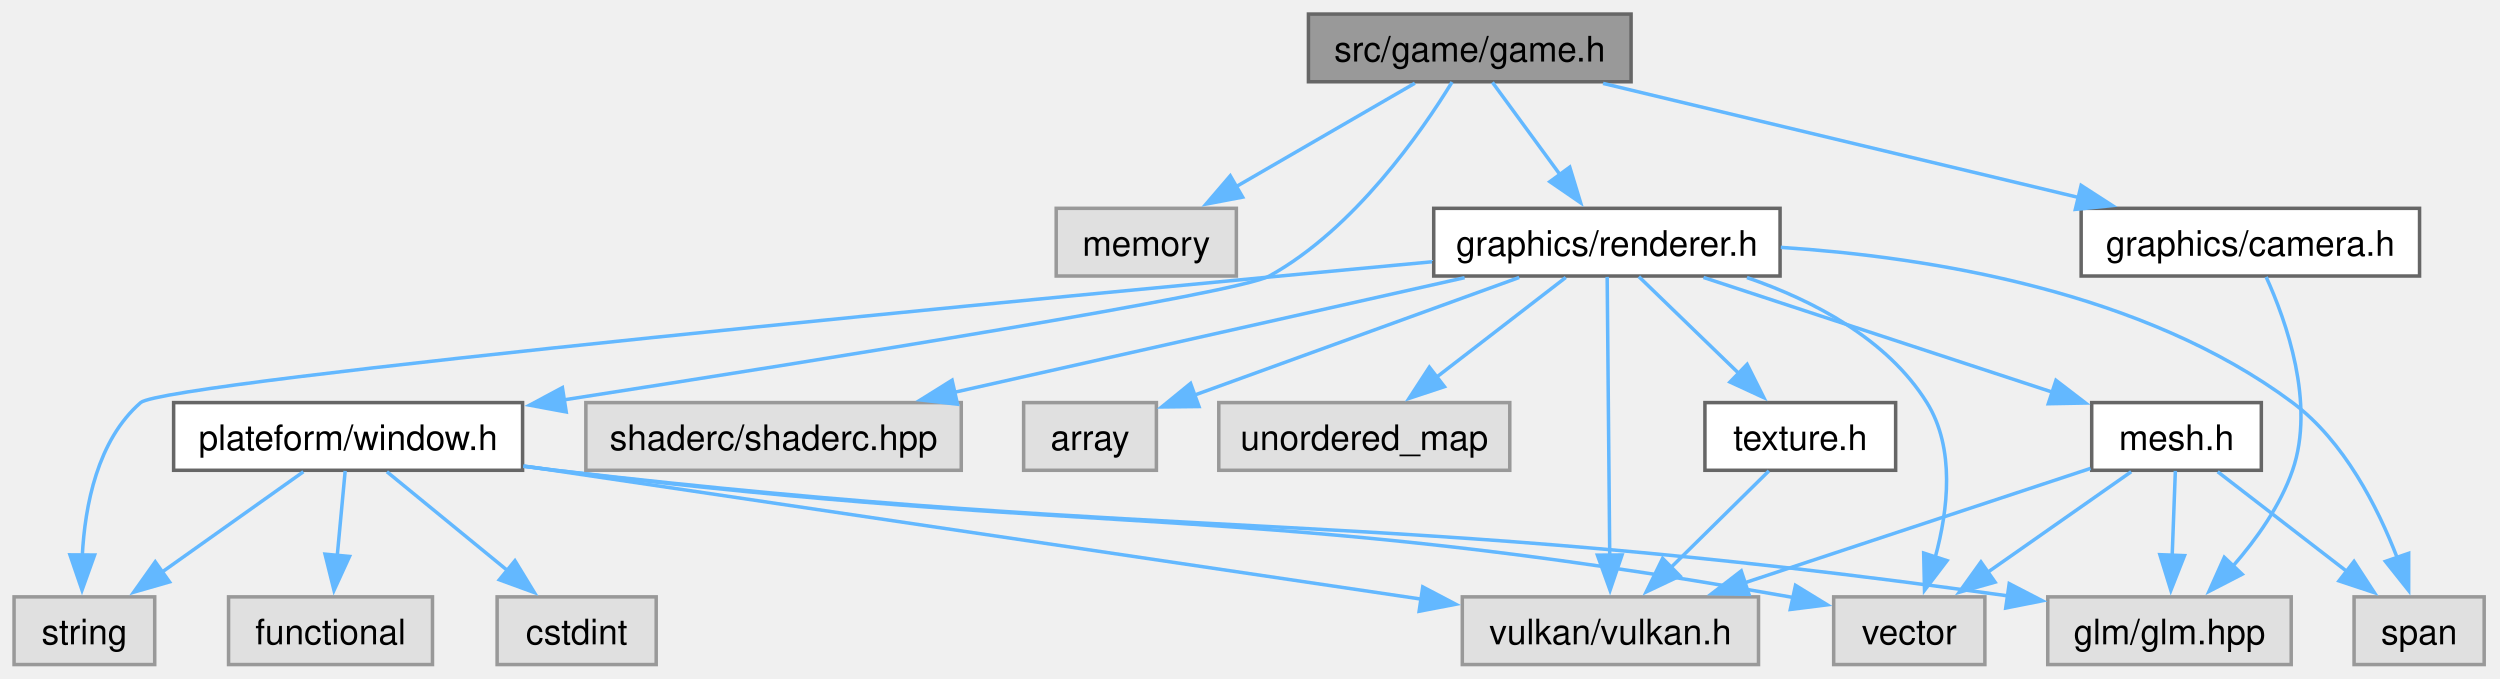
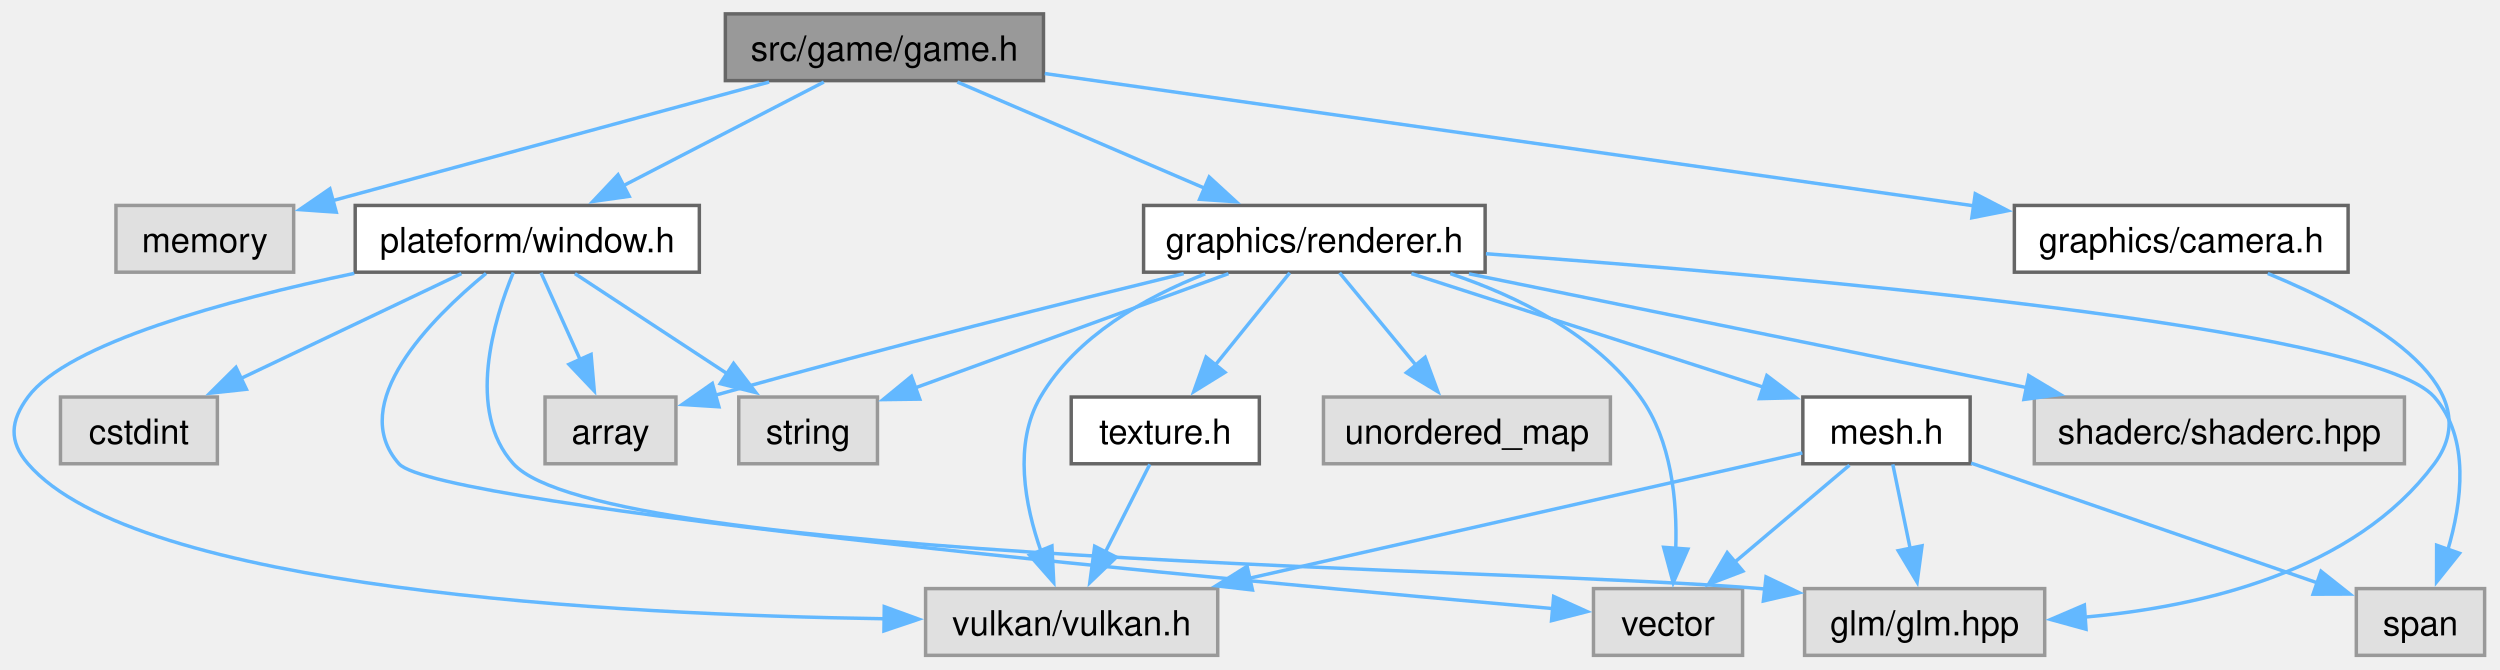
- <svg xmlns="http://www.w3.org/2000/svg" xmlns:xlink="http://www.w3.org/1999/xlink" width="711pt" height="193pt" viewBox="0.00 0.00 711.00 193.00">
+ <svg xmlns="http://www.w3.org/2000/svg" xmlns:xlink="http://www.w3.org/1999/xlink" width="721pt" height="193pt" viewBox="0.00 0.00 721.00 193.00">
  <g id="graph0" class="graph" transform="scale(1 1) rotate(0) translate(4 189)">
    <g id="Node000001" class="node">
      <g id="a_Node000001">
        <a xlink:title=" ">
-           <polygon fill="#999999" stroke="#666666" points="459.88,-185 368.12,-185 368.12,-165.75 459.88,-165.75 459.88,-185" />
-           <text xml:space="preserve" text-anchor="middle" x="414" y="-171.5" font-family="Helvetica,sans-Serif" font-size="10.00">src/game/game.h</text>
+           <polygon fill="#999999" stroke="#666666" points="296.94,-185 205.19,-185 205.19,-165.75 296.94,-165.75 296.94,-185" />
+           <text xml:space="preserve" text-anchor="middle" x="251.06" y="-171.5" font-family="Helvetica,sans-Serif" font-size="10.00">src/game/game.h</text>
        </a>
      </g>
    </g>
    <g id="Node000002" class="node">
      <g id="a_Node000002">
        <a xlink:title=" ">
-           <polygon fill="#e0e0e0" stroke="#999999" points="347.62,-129.75 296.38,-129.75 296.38,-110.5 347.62,-110.5 347.62,-129.75" />
-           <text xml:space="preserve" text-anchor="middle" x="322" y="-116.25" font-family="Helvetica,sans-Serif" font-size="10.00">memory</text>
+           <polygon fill="#e0e0e0" stroke="#999999" points="80.69,-129.75 29.44,-129.75 29.44,-110.5 80.69,-110.5 80.69,-129.75" />
+           <text xml:space="preserve" text-anchor="middle" x="55.06" y="-116.25" font-family="Helvetica,sans-Serif" font-size="10.00">memory</text>
        </a>
      </g>
    </g>
    <g id="edge1_Node000001_Node000002" class="edge">
      <g id="a_edge1_Node000001_Node000002">
        <a xlink:title=" ">
-           <path fill="none" stroke="#63b8ff" d="M398.39,-165.34C384.38,-157.23 363.57,-145.18 347.2,-135.71" />
-           <polygon fill="#63b8ff" stroke="#63b8ff" points="349.4,-132.94 338.99,-130.96 345.89,-139 349.4,-132.94" />
+           <path fill="none" stroke="#63b8ff" d="M217.81,-165.34C182.93,-155.86 128.22,-141 92.01,-131.16" />
+           <polygon fill="#63b8ff" stroke="#63b8ff" points="92.98,-127.8 82.41,-128.55 91.14,-134.55 92.98,-127.8" />
        </a>
      </g>
    </g>
    <g id="Node000003" class="node">
      <g id="a_Node000003">
        <a xlink:href="window_8h.html" target="_top" xlink:title=" ">
-           <polygon fill="white" stroke="#666666" points="144.62,-74.5 45.38,-74.5 45.38,-55.25 144.62,-55.25 144.62,-74.5" />
-           <text xml:space="preserve" text-anchor="middle" x="95" y="-61" font-family="Helvetica,sans-Serif" font-size="10.00">plateform/window.h</text>
+           <polygon fill="white" stroke="#666666" points="197.69,-129.75 98.44,-129.75 98.44,-110.5 197.69,-110.5 197.69,-129.75" />
+           <text xml:space="preserve" text-anchor="middle" x="148.06" y="-116.25" font-family="Helvetica,sans-Serif" font-size="10.00">plateform/window.h</text>
        </a>
      </g>
    </g>
    <g id="edge2_Node000001_Node000003" class="edge">
      <g id="a_edge2_Node000001_Node000003">
        <a xlink:title=" ">
-           <path fill="none" stroke="#63b8ff" d="M408.97,-165.66C400.32,-151.54 381.19,-123.89 357,-110.5 348.24,-105.65 230.89,-86.86 156.25,-75.26" />
-           <polygon fill="#63b8ff" stroke="#63b8ff" points="157.03,-71.84 146.61,-73.77 155.95,-78.76 157.03,-71.84" />
+           <path fill="none" stroke="#63b8ff" d="M233.59,-165.34C217.76,-157.16 194.16,-144.96 175.76,-135.44" />
+           <polygon fill="#63b8ff" stroke="#63b8ff" points="177.46,-132.38 166.97,-130.9 174.24,-138.6 177.46,-132.38" />
        </a>
      </g>
    </g>
    <g id="Node000010" class="node">
      <g id="a_Node000010">
        <a xlink:href="renderer_8h.html" target="_top" xlink:title=" ">
-           <polygon fill="white" stroke="#666666" points="502.25,-129.75 403.75,-129.75 403.75,-110.5 502.25,-110.5 502.25,-129.75" />
-           <text xml:space="preserve" text-anchor="middle" x="453" y="-116.25" font-family="Helvetica,sans-Serif" font-size="10.00">graphics/renderer.h</text>
+           <polygon fill="white" stroke="#666666" points="424.31,-129.75 325.81,-129.75 325.81,-110.5 424.31,-110.5 424.31,-129.75" />
+           <text xml:space="preserve" text-anchor="middle" x="375.06" y="-116.25" font-family="Helvetica,sans-Serif" font-size="10.00">graphics/renderer.h</text>
        </a>
      </g>
    </g>
    <g id="edge9_Node000001_Node000010" class="edge">
      <g id="a_edge9_Node000001_Node000010">
        <a xlink:title=" ">
-           <path fill="none" stroke="#63b8ff" d="M420.44,-165.58C425.66,-158.46 433.19,-148.18 439.69,-139.3" />
-           <polygon fill="#63b8ff" stroke="#63b8ff" points="442.44,-141.47 445.53,-131.33 436.79,-137.33 442.44,-141.47" />
-         </a>
-       </g>
-     </g>
-     <g id="Node000017" class="node">
-       <g id="a_Node000017">
+           <path fill="none" stroke="#63b8ff" d="M272.1,-165.34C291.69,-156.93 321.17,-144.27 343.57,-134.65" />
+           <polygon fill="#63b8ff" stroke="#63b8ff" points="344.73,-137.96 352.53,-130.8 341.96,-131.53 344.73,-137.96" />
+         </a>
+       </g>
+     </g>
+     <g id="Node000016" class="node">
+       <g id="a_Node000016">
        <a xlink:href="camera_8h.html" target="_top" xlink:title=" ">
-           <polygon fill="white" stroke="#666666" points="684.12,-129.75 587.88,-129.75 587.88,-110.5 684.12,-110.5 684.12,-129.75" />
-           <text xml:space="preserve" text-anchor="middle" x="636" y="-116.25" font-family="Helvetica,sans-Serif" font-size="10.00">graphics/camera.h</text>
-         </a>
-       </g>
-     </g>
-     <g id="edge24_Node000001_Node000017" class="edge">
-       <g id="a_edge24_Node000001_Node000017">
-         <a xlink:title=" ">
-           <path fill="none" stroke="#63b8ff" d="M451.91,-165.28C489.27,-156.32 546.5,-142.59 587.23,-132.82" />
-           <polygon fill="#63b8ff" stroke="#63b8ff" points="587.87,-136.27 596.77,-130.53 586.23,-129.46 587.87,-136.27" />
+           <polygon fill="white" stroke="#666666" points="673.19,-129.75 576.94,-129.75 576.94,-110.5 673.19,-110.5 673.19,-129.75" />
+           <text xml:space="preserve" text-anchor="middle" x="625.06" y="-116.25" font-family="Helvetica,sans-Serif" font-size="10.00">graphics/camera.h</text>
+         </a>
+       </g>
+     </g>
+     <g id="edge24_Node000001_Node000016" class="edge">
+       <g id="a_edge24_Node000001_Node000016">
+         <a xlink:title=" ">
+           <path fill="none" stroke="#63b8ff" d="M297.3,-167.79C364.96,-158.16 491,-140.21 565.51,-129.6" />
+           <polygon fill="#63b8ff" stroke="#63b8ff" points="565.66,-133.12 575.07,-128.24 564.68,-126.19 565.66,-133.12" />
        </a>
      </g>
    </g>
    <g id="Node000004" class="node">
      <g id="a_Node000004">
        <a xlink:title=" ">
-           <polygon fill="#e0e0e0" stroke="#999999" points="40,-19.25 0,-19.25 0,0 40,0 40,-19.25" />
-           <text xml:space="preserve" text-anchor="middle" x="20" y="-5.75" font-family="Helvetica,sans-Serif" font-size="10.00">string</text>
+           <polygon fill="#e0e0e0" stroke="#999999" points="249.06,-74.5 209.06,-74.5 209.06,-55.25 249.06,-55.25 249.06,-74.5" />
+           <text xml:space="preserve" text-anchor="middle" x="229.06" y="-61" font-family="Helvetica,sans-Serif" font-size="10.00">string</text>
        </a>
      </g>
    </g>
    <g id="edge3_Node000003_Node000004" class="edge">
      <g id="a_edge3_Node000003_Node000004">
        <a xlink:title=" ">
-           <path fill="none" stroke="#63b8ff" d="M82.28,-54.84C71.29,-47.04 55.16,-35.59 42.07,-26.29" />
-           <polygon fill="#63b8ff" stroke="#63b8ff" points="44.2,-23.51 34.02,-20.58 40.15,-29.22 44.2,-23.51" />
+           <path fill="none" stroke="#63b8ff" d="M161.8,-110.09C173.79,-102.21 191.43,-90.61 205.65,-81.27" />
+           <polygon fill="#63b8ff" stroke="#63b8ff" points="207.56,-84.2 213.99,-75.78 203.71,-78.35 207.56,-84.2" />
        </a>
      </g>
    </g>
    <g id="Node000005" class="node">
      <g id="a_Node000005">
        <a xlink:title=" ">
-           <polygon fill="#e0e0e0" stroke="#999999" points="182.62,-19.25 137.38,-19.25 137.38,0 182.62,0 182.62,-19.25" />
-           <text xml:space="preserve" text-anchor="middle" x="160" y="-5.75" font-family="Helvetica,sans-Serif" font-size="10.00">cstdint</text>
+           <polygon fill="#e0e0e0" stroke="#999999" points="58.69,-74.5 13.44,-74.5 13.44,-55.25 58.69,-55.25 58.69,-74.5" />
+           <text xml:space="preserve" text-anchor="middle" x="36.06" y="-61" font-family="Helvetica,sans-Serif" font-size="10.00">cstdint</text>
        </a>
      </g>
    </g>
    <g id="edge4_Node000003_Node000005" class="edge">
      <g id="a_edge4_Node000003_Node000005">
        <a xlink:title=" ">
-           <path fill="none" stroke="#63b8ff" d="M106.03,-54.84C115.42,-47.15 129.15,-35.9 140.41,-26.68" />
-           <polygon fill="#63b8ff" stroke="#63b8ff" points="142.45,-29.53 147.97,-20.48 138.01,-24.11 142.45,-29.53" />
+           <path fill="none" stroke="#63b8ff" d="M129.06,-110.09C111.61,-101.79 85.46,-89.36 65.34,-79.79" />
+           <polygon fill="#63b8ff" stroke="#63b8ff" points="67.06,-76.74 56.52,-75.6 64.05,-83.06 67.06,-76.74" />
        </a>
      </g>
    </g>
    <g id="Node000006" class="node">
      <g id="a_Node000006">
        <a xlink:title=" ">
-           <polygon fill="#e0e0e0" stroke="#999999" points="119,-19.25 61,-19.25 61,0 119,0 119,-19.25" />
-           <text xml:space="preserve" text-anchor="middle" x="90" y="-5.75" font-family="Helvetica,sans-Serif" font-size="10.00">functional</text>
+           <polygon fill="#e0e0e0" stroke="#999999" points="190.94,-74.5 153.19,-74.5 153.19,-55.25 190.94,-55.25 190.94,-74.5" />
+           <text xml:space="preserve" text-anchor="middle" x="172.06" y="-61" font-family="Helvetica,sans-Serif" font-size="10.00">array</text>
        </a>
      </g>
    </g>
    <g id="edge5_Node000003_Node000006" class="edge">
      <g id="a_edge5_Node000003_Node000006">
        <a xlink:title=" ">
-           <path fill="none" stroke="#63b8ff" d="M94.17,-55.08C93.56,-48.49 92.68,-39.21 91.9,-30.82" />
-           <polygon fill="#63b8ff" stroke="#63b8ff" points="95.4,-30.75 90.99,-21.12 88.44,-31.4 95.4,-30.75" />
+           <path fill="none" stroke="#63b8ff" d="M152.03,-110.33C155.1,-103.51 159.47,-93.81 163.35,-85.2" />
+           <polygon fill="#63b8ff" stroke="#63b8ff" points="166.47,-86.79 167.39,-76.24 160.09,-83.92 166.47,-86.79" />
        </a>
      </g>
    </g>
    <g id="Node000007" class="node">
      <g id="a_Node000007">
        <a xlink:title=" ">
-           <polygon fill="#e0e0e0" stroke="#999999" points="560.5,-19.25 517.5,-19.25 517.5,0 560.5,0 560.5,-19.25" />
-           <text xml:space="preserve" text-anchor="middle" x="539" y="-5.75" font-family="Helvetica,sans-Serif" font-size="10.00">vector</text>
+           <polygon fill="#e0e0e0" stroke="#999999" points="498.56,-19.25 455.56,-19.25 455.56,0 498.56,0 498.56,-19.25" />
+           <text xml:space="preserve" text-anchor="middle" x="477.06" y="-5.75" font-family="Helvetica,sans-Serif" font-size="10.00">vector</text>
        </a>
      </g>
    </g>
    <g id="edge6_Node000003_Node000007" class="edge">
      <g id="a_edge6_Node000003_Node000007">
        <a xlink:title=" ">
-           <path fill="none" stroke="#63b8ff" d="M144.87,-56.43C147.96,-56.02 151.02,-55.62 154,-55.25 309.62,-35.9 350.59,-46.6 505,-19.25 505.37,-19.18 505.74,-19.12 506.12,-19.05" />
-           <polygon fill="#63b8ff" stroke="#63b8ff" points="506.64,-22.52 515.67,-16.99 505.16,-15.67 506.64,-22.52" />
+           <path fill="none" stroke="#63b8ff" d="M136.17,-110.15C120.28,-97.08 95.77,-72.52 111.06,-55.25 122.07,-42.82 355.67,-21.22 443.8,-13.49" />
+           <polygon fill="#63b8ff" stroke="#63b8ff" points="444.07,-16.98 453.73,-12.62 443.46,-10 444.07,-16.98" />
        </a>
      </g>
    </g>
    <g id="Node000008" class="node">
      <g id="a_Node000008">
        <a xlink:title=" ">
-           <polygon fill="#e0e0e0" stroke="#999999" points="496.12,-19.25 411.88,-19.25 411.88,0 496.12,0 496.12,-19.25" />
-           <text xml:space="preserve" text-anchor="middle" x="454" y="-5.75" font-family="Helvetica,sans-Serif" font-size="10.00">vulkan/vulkan.h</text>
+           <polygon fill="#e0e0e0" stroke="#999999" points="347.19,-19.25 262.94,-19.25 262.94,0 347.19,0 347.19,-19.25" />
+           <text xml:space="preserve" text-anchor="middle" x="305.06" y="-5.75" font-family="Helvetica,sans-Serif" font-size="10.00">vulkan/vulkan.h</text>
        </a>
      </g>
    </g>
    <g id="edge7_Node000003_Node000008" class="edge">
      <g id="a_edge7_Node000003_Node000008">
        <a xlink:title=" ">
-           <path fill="none" stroke="#63b8ff" d="M144.92,-56.47C212.17,-46.5 331.39,-28.81 400.45,-18.57" />
-           <polygon fill="#63b8ff" stroke="#63b8ff" points="400.63,-22.08 410.01,-17.15 399.6,-15.16 400.63,-22.08" />
+           <path fill="none" stroke="#63b8ff" d="M98.18,-110.17C61.26,-102.4 15.48,-89.99 4.06,-74.5 -1.01,-67.61 -1.53,-61.73 4.06,-55.25 35.33,-19.01 173.13,-11.72 250.99,-10.55" />
+           <polygon fill="#63b8ff" stroke="#63b8ff" points="251.02,-14.05 260.97,-10.43 250.93,-7.05 251.02,-14.05" />
        </a>
      </g>
    </g>
    <g id="Node000009" class="node">
      <g id="a_Node000009">
        <a xlink:title=" ">
-           <polygon fill="#e0e0e0" stroke="#999999" points="647.62,-19.25 578.38,-19.25 578.38,0 647.62,0 647.62,-19.25" />
-           <text xml:space="preserve" text-anchor="middle" x="613" y="-5.75" font-family="Helvetica,sans-Serif" font-size="10.00">glm/glm.hpp</text>
+           <polygon fill="#e0e0e0" stroke="#999999" points="585.69,-19.25 516.44,-19.25 516.44,0 585.69,0 585.69,-19.25" />
+           <text xml:space="preserve" text-anchor="middle" x="551.06" y="-5.75" font-family="Helvetica,sans-Serif" font-size="10.00">glm/glm.hpp</text>
        </a>
      </g>
    </g>
    <g id="edge8_Node000003_Node000009" class="edge">
      <g id="a_edge8_Node000003_Node000009">
        <a xlink:title=" ">
-           <path fill="none" stroke="#63b8ff" d="M144.87,-56.37C147.95,-55.98 151.02,-55.6 154,-55.25 334.65,-34.25 384.32,-45.08 566.96,-19.54" />
-           <polygon fill="#63b8ff" stroke="#63b8ff" points="567.42,-23.01 576.83,-18.14 566.43,-16.08 567.42,-23.01" />
+           <path fill="none" stroke="#63b8ff" d="M144.03,-110.4C138.41,-96.77 130.34,-70.4 144.06,-55.25 169.7,-26.95 432.95,-25.35 504.96,-19.15" />
+           <polygon fill="#63b8ff" stroke="#63b8ff" points="505.32,-22.63 514.88,-18.06 504.55,-15.68 505.32,-22.63" />
        </a>
      </g>
    </g>
    <g id="edge14_Node000010_Node000004" class="edge">
      <g id="a_edge14_Node000010_Node000004">
        <a xlink:title=" ">
-           <path fill="none" stroke="#63b8ff" d="M403.26,-114.55C294.15,-104.41 42.87,-80.48 36,-74.5 23.73,-63.82 20.15,-45.28 19.4,-30.91" />
-           <polygon fill="#63b8ff" stroke="#63b8ff" points="22.9,-31.15 19.33,-21.18 15.9,-31.2 22.9,-31.15" />
+           <path fill="none" stroke="#63b8ff" d="M350.3,-110.09C325.38,-101 286.9,-86.97 259.99,-77.16" />
+           <polygon fill="#63b8ff" stroke="#63b8ff" points="261.26,-73.89 250.66,-73.75 258.86,-80.47 261.26,-73.89" />
+         </a>
+       </g>
+     </g>
+     <g id="edge13_Node000010_Node000006" class="edge">
+       <g id="a_edge13_Node000010_Node000006">
+         <a xlink:title=" ">
+           <path fill="none" stroke="#63b8ff" d="M337.37,-110.08C304.12,-101.98 254.12,-89.49 202.08,-74.97" />
+           <polygon fill="#63b8ff" stroke="#63b8ff" points="203.34,-71.68 192.76,-72.35 201.44,-78.42 203.34,-71.68" />
        </a>
      </g>
    </g>
    <g id="edge12_Node000010_Node000007" class="edge">
      <g id="a_edge12_Node000010_Node000007">
        <a xlink:title=" ">
-           <path fill="none" stroke="#63b8ff" d="M492.83,-110.06C511.79,-103.53 532.74,-92.57 544,-74.5 552.11,-61.49 550.04,-43.98 546.4,-30.58" />
-           <polygon fill="#63b8ff" stroke="#63b8ff" points="549.74,-29.55 543.33,-21.12 543.09,-31.71 549.74,-29.55" />
+           <path fill="none" stroke="#63b8ff" d="M414.27,-110.09C433.83,-103.51 456.04,-92.51 469.06,-74.5 478.1,-62.01 479.72,-44.44 479.29,-30.88" />
+           <polygon fill="#63b8ff" stroke="#63b8ff" points="482.78,-30.64 478.55,-20.93 475.8,-31.16 482.78,-30.64" />
        </a>
      </g>
    </g>
    <g id="edge10_Node000010_Node000008" class="edge">
      <g id="a_edge10_Node000010_Node000008">
        <a xlink:title=" ">
-           <path fill="none" stroke="#63b8ff" d="M453.08,-110.25C453.24,-93 453.59,-54.58 453.81,-30.81" />
-           <polygon fill="#63b8ff" stroke="#63b8ff" points="457.31,-31.17 453.9,-21.14 450.31,-31.11 457.31,-31.17" />
+           <path fill="none" stroke="#63b8ff" d="M343.59,-110.03C326.29,-103.24 306.31,-92.05 296.06,-74.5 288.2,-61.03 291.55,-43.32 296.25,-29.97" />
+           <polygon fill="#63b8ff" stroke="#63b8ff" points="299.38,-31.55 299.9,-20.97 292.9,-28.92 299.38,-31.55" />
        </a>
      </g>
    </g>
    <g id="Node000011" class="node">
      <g id="a_Node000011">
        <a xlink:title=" ">
-           <polygon fill="#e0e0e0" stroke="#999999" points="269.38,-74.5 162.62,-74.5 162.62,-55.25 269.38,-55.25 269.38,-74.5" />
-           <text xml:space="preserve" text-anchor="middle" x="216" y="-61" font-family="Helvetica,sans-Serif" font-size="10.00">shaderc/shaderc.hpp</text>
+           <polygon fill="#e0e0e0" stroke="#999999" points="689.44,-74.5 582.69,-74.5 582.69,-55.25 689.44,-55.25 689.44,-74.5" />
+           <text xml:space="preserve" text-anchor="middle" x="636.06" y="-61" font-family="Helvetica,sans-Serif" font-size="10.00">shaderc/shaderc.hpp</text>
        </a>
      </g>
    </g>
    <g id="edge11_Node000010_Node000011" class="edge">
      <g id="a_edge11_Node000010_Node000011">
        <a xlink:title=" ">
-           <path fill="none" stroke="#63b8ff" d="M412.53,-110.03C372.48,-101.03 311.02,-87.23 267.51,-77.45" />
-           <polygon fill="#63b8ff" stroke="#63b8ff" points="268.31,-74.04 257.78,-75.26 266.77,-80.87 268.31,-74.04" />
+           <path fill="none" stroke="#63b8ff" d="M419.63,-110.03C464.11,-100.96 532.57,-86.99 580.55,-77.2" />
+           <polygon fill="#63b8ff" stroke="#63b8ff" points="581.09,-80.66 590.19,-75.23 579.7,-73.8 581.09,-80.66" />
        </a>
      </g>
    </g>
    <g id="Node000012" class="node">
      <g id="a_Node000012">
        <a xlink:title=" ">
-           <polygon fill="#e0e0e0" stroke="#999999" points="324.88,-74.5 287.12,-74.5 287.12,-55.25 324.88,-55.25 324.88,-74.5" />
-           <text xml:space="preserve" text-anchor="middle" x="306" y="-61" font-family="Helvetica,sans-Serif" font-size="10.00">array</text>
-         </a>
-       </g>
-     </g>
-     <g id="edge13_Node000010_Node000012" class="edge">
-       <g id="a_edge13_Node000010_Node000012">
-         <a xlink:title=" ">
-           <path fill="none" stroke="#63b8ff" d="M428.06,-110.09C402.55,-100.85 362.9,-86.49 335.76,-76.65" />
-           <polygon fill="#63b8ff" stroke="#63b8ff" points="336.99,-73.38 326.39,-73.26 334.6,-79.96 336.99,-73.38" />
+           <polygon fill="#e0e0e0" stroke="#999999" points="460.44,-74.5 377.69,-74.5 377.69,-55.25 460.44,-55.25 460.44,-74.5" />
+           <text xml:space="preserve" text-anchor="middle" x="419.06" y="-61" font-family="Helvetica,sans-Serif" font-size="10.00">unordered_map</text>
+         </a>
+       </g>
+     </g>
+     <g id="edge15_Node000010_Node000012" class="edge">
+       <g id="a_edge15_Node000010_Node000012">
+         <a xlink:title=" ">
+           <path fill="none" stroke="#63b8ff" d="M382.33,-110.33C388.34,-103.05 397.08,-92.48 404.52,-83.48" />
+           <polygon fill="#63b8ff" stroke="#63b8ff" points="407,-85.96 410.68,-76.03 401.61,-81.51 407,-85.96" />
        </a>
      </g>
    </g>
    <g id="Node000013" class="node">
      <g id="a_Node000013">
        <a xlink:title=" ">
-           <polygon fill="#e0e0e0" stroke="#999999" points="425.38,-74.5 342.62,-74.5 342.62,-55.25 425.38,-55.25 425.38,-74.5" />
-           <text xml:space="preserve" text-anchor="middle" x="384" y="-61" font-family="Helvetica,sans-Serif" font-size="10.00">unordered_map</text>
-         </a>
-       </g>
-     </g>
-     <g id="edge15_Node000010_Node000013" class="edge">
-       <g id="a_edge15_Node000010_Node000013">
-         <a xlink:title=" ">
-           <path fill="none" stroke="#63b8ff" d="M441.3,-110.09C431.22,-102.32 416.46,-90.92 404.44,-81.65" />
-           <polygon fill="#63b8ff" stroke="#63b8ff" points="406.79,-79.04 396.73,-75.7 402.51,-84.58 406.79,-79.04" />
+           <polygon fill="#e0e0e0" stroke="#999999" points="712.56,-19.25 675.56,-19.25 675.56,0 712.56,0 712.56,-19.25" />
+           <text xml:space="preserve" text-anchor="middle" x="694.06" y="-5.75" font-family="Helvetica,sans-Serif" font-size="10.00">span</text>
+         </a>
+       </g>
+     </g>
+     <g id="edge16_Node000010_Node000013" class="edge">
+       <g id="a_edge16_Node000010_Node000013">
+         <a xlink:title=" ">
+           <path fill="none" stroke="#63b8ff" d="M424.54,-115.82C510.59,-109.57 680.38,-94.8 698.06,-74.5 708.44,-62.59 706.06,-44.2 701.89,-30.21" />
+           <polygon fill="#63b8ff" stroke="#63b8ff" points="705.32,-29.43 698.7,-21.16 698.72,-31.75 705.32,-29.43" />
        </a>
      </g>
    </g>
    <g id="Node000014" class="node">
      <g id="a_Node000014">
-         <a xlink:title=" ">
-           <polygon fill="#e0e0e0" stroke="#999999" points="702.5,-19.25 665.5,-19.25 665.5,0 702.5,0 702.5,-19.25" />
-           <text xml:space="preserve" text-anchor="middle" x="684" y="-5.75" font-family="Helvetica,sans-Serif" font-size="10.00">span</text>
-         </a>
-       </g>
-     </g>
-     <g id="edge16_Node000010_Node000014" class="edge">
-       <g id="a_edge16_Node000010_Node000014">
-         <a xlink:title=" ">
-           <path fill="none" stroke="#63b8ff" d="M502.46,-118.65C544.89,-115.89 605.7,-106.08 648,-74.5 662.66,-63.55 672.21,-44.76 677.76,-30.38" />
-           <polygon fill="#63b8ff" stroke="#63b8ff" points="681.03,-31.64 681.02,-21.05 674.42,-29.34 681.03,-31.64" />
+         <a xlink:href="mesh_8h.html" target="_top" xlink:title=" ">
+           <polygon fill="white" stroke="#666666" points="564.19,-74.5 515.94,-74.5 515.94,-55.25 564.19,-55.25 564.19,-74.5" />
+           <text xml:space="preserve" text-anchor="middle" x="540.06" y="-61" font-family="Helvetica,sans-Serif" font-size="10.00">mesh.h</text>
+         </a>
+       </g>
+     </g>
+     <g id="edge17_Node000010_Node000014" class="edge">
+       <g id="a_edge17_Node000010_Node000014">
+         <a xlink:title=" ">
+           <path fill="none" stroke="#63b8ff" d="M403.05,-110.09C431.14,-101.03 474.49,-87.04 504.88,-77.23" />
+           <polygon fill="#63b8ff" stroke="#63b8ff" points="505.56,-80.69 514,-74.29 503.41,-74.03 505.56,-80.69" />
        </a>
      </g>
    </g>
    <g id="Node000015" class="node">
      <g id="a_Node000015">
-         <a xlink:href="mesh_8h.html" target="_top" xlink:title=" ">
-           <polygon fill="white" stroke="#666666" points="639.12,-74.5 590.88,-74.5 590.88,-55.25 639.12,-55.25 639.12,-74.5" />
-           <text xml:space="preserve" text-anchor="middle" x="615" y="-61" font-family="Helvetica,sans-Serif" font-size="10.00">mesh.h</text>
-         </a>
-       </g>
-     </g>
-     <g id="edge17_Node000010_Node000015" class="edge">
-       <g id="a_edge17_Node000010_Node000015">
-         <a xlink:title=" ">
-           <path fill="none" stroke="#63b8ff" d="M480.48,-110.09C507.86,-101.09 550,-87.24 579.8,-77.44" />
-           <polygon fill="#63b8ff" stroke="#63b8ff" points="580.72,-80.83 589.13,-74.38 578.54,-74.18 580.72,-80.83" />
-         </a>
-       </g>
-     </g>
-     <g id="Node000016" class="node">
-       <g id="a_Node000016">
        <a xlink:href="texture_8h.html" target="_top" xlink:title=" ">
-           <polygon fill="white" stroke="#666666" points="535.12,-74.5 480.88,-74.5 480.88,-55.25 535.12,-55.25 535.12,-74.5" />
-           <text xml:space="preserve" text-anchor="middle" x="508" y="-61" font-family="Helvetica,sans-Serif" font-size="10.00">texture.h</text>
-         </a>
-       </g>
-     </g>
-     <g id="edge22_Node000010_Node000016" class="edge">
-       <g id="a_edge22_Node000010_Node000016">
-         <a xlink:title=" ">
-           <path fill="none" stroke="#63b8ff" d="M462.08,-110.33C469.84,-102.82 481.21,-91.81 490.7,-82.63" />
-           <polygon fill="#63b8ff" stroke="#63b8ff" points="492.88,-85.38 497.63,-75.91 488.01,-80.35 492.88,-85.38" />
-         </a>
-       </g>
-     </g>
-     <g id="edge18_Node000015_Node000007" class="edge">
-       <g id="a_edge18_Node000015_Node000007">
-         <a xlink:title=" ">
-           <path fill="none" stroke="#63b8ff" d="M602.11,-54.84C590.97,-47.04 574.63,-35.59 561.36,-26.29" />
-           <polygon fill="#63b8ff" stroke="#63b8ff" points="563.39,-23.44 553.2,-20.57 559.38,-29.18 563.39,-23.44" />
-         </a>
-       </g>
-     </g>
-     <g id="edge20_Node000015_Node000008" class="edge">
-       <g id="a_edge20_Node000015_Node000008">
-         <a xlink:title=" ">
-           <path fill="none" stroke="#63b8ff" d="M590.55,-55.79C564.38,-47.13 522.53,-33.29 492.05,-23.21" />
-           <polygon fill="#63b8ff" stroke="#63b8ff" points="493.41,-19.97 482.82,-20.16 491.21,-26.62 493.41,-19.97" />
-         </a>
-       </g>
-     </g>
-     <g id="edge21_Node000015_Node000009" class="edge">
-       <g id="a_edge21_Node000015_Node000009">
-         <a xlink:title=" ">
-           <path fill="none" stroke="#63b8ff" d="M614.67,-55.08C614.42,-48.49 614.07,-39.21 613.76,-30.82" />
-           <polygon fill="#63b8ff" stroke="#63b8ff" points="617.27,-30.98 613.39,-21.12 610.27,-31.25 617.27,-30.98" />
-         </a>
-       </g>
-     </g>
-     <g id="edge19_Node000015_Node000014" class="edge">
-       <g id="a_edge19_Node000015_Node000014">
-         <a xlink:title=" ">
-           <path fill="none" stroke="#63b8ff" d="M626.7,-54.84C636.78,-47.07 651.54,-35.67 663.56,-26.4" />
-           <polygon fill="#63b8ff" stroke="#63b8ff" points="665.49,-29.33 671.27,-20.45 661.21,-23.79 665.49,-29.33" />
-         </a>
-       </g>
-     </g>
-     <g id="edge23_Node000016_Node000008" class="edge">
-       <g id="a_edge23_Node000016_Node000008">
-         <a xlink:title=" ">
-           <path fill="none" stroke="#63b8ff" d="M499.08,-55.08C491.55,-47.65 480.53,-36.79 471.27,-27.66" />
-           <polygon fill="#63b8ff" stroke="#63b8ff" points="473.77,-25.2 464.19,-20.67 468.85,-30.19 473.77,-25.2" />
-         </a>
-       </g>
-     </g>
-     <g id="edge25_Node000017_Node000009" class="edge">
-       <g id="a_edge25_Node000017_Node000009">
-         <a xlink:title=" ">
-           <path fill="none" stroke="#63b8ff" d="M640.49,-110.24C646.19,-97.7 654.56,-74.23 648,-55.25 644.53,-45.19 637.75,-35.68 631.08,-28.03" />
-           <polygon fill="#63b8ff" stroke="#63b8ff" points="633.67,-25.69 624.26,-20.83 628.59,-30.5 633.67,-25.69" />
+           <polygon fill="white" stroke="#666666" points="359.19,-74.5 304.94,-74.5 304.94,-55.25 359.19,-55.25 359.19,-74.5" />
+           <text xml:space="preserve" text-anchor="middle" x="332.06" y="-61" font-family="Helvetica,sans-Serif" font-size="10.00">texture.h</text>
+         </a>
+       </g>
+     </g>
+     <g id="edge22_Node000010_Node000015" class="edge">
+       <g id="a_edge22_Node000010_Node000015">
+         <a xlink:title=" ">
+           <path fill="none" stroke="#63b8ff" d="M367.96,-110.33C362.15,-103.13 353.73,-92.71 346.51,-83.76" />
+           <polygon fill="#63b8ff" stroke="#63b8ff" points="349.27,-81.62 340.27,-76.04 343.83,-86.02 349.27,-81.62" />
+         </a>
+       </g>
+     </g>
+     <g id="edge18_Node000014_Node000007" class="edge">
+       <g id="a_edge18_Node000014_Node000007">
+         <a xlink:title=" ">
+           <path fill="none" stroke="#63b8ff" d="M529.38,-54.84C520.36,-47.22 507.23,-36.12 496.38,-26.95" />
+           <polygon fill="#63b8ff" stroke="#63b8ff" points="498.65,-24.28 488.75,-20.5 494.13,-29.63 498.65,-24.28" />
+         </a>
+       </g>
+     </g>
+     <g id="edge20_Node000014_Node000008" class="edge">
+       <g id="a_edge20_Node000014_Node000008">
+         <a xlink:title=" ">
+           <path fill="none" stroke="#63b8ff" d="M515.8,-58.38C478.37,-49.9 405.73,-33.44 356.31,-22.24" />
+           <polygon fill="#63b8ff" stroke="#63b8ff" points="357.21,-18.85 346.69,-20.06 355.67,-25.68 357.21,-18.85" />
+         </a>
+       </g>
+     </g>
+     <g id="edge21_Node000014_Node000009" class="edge">
+       <g id="a_edge21_Node000014_Node000009">
+         <a xlink:title=" ">
+           <path fill="none" stroke="#63b8ff" d="M541.88,-55.08C543.24,-48.49 545.16,-39.21 546.89,-30.82" />
+           <polygon fill="#63b8ff" stroke="#63b8ff" points="550.31,-31.59 548.9,-21.09 543.45,-30.18 550.31,-31.59" />
+         </a>
+       </g>
+     </g>
+     <g id="edge19_Node000014_Node000013" class="edge">
+       <g id="a_edge19_Node000014_Node000013">
+         <a xlink:title=" ">
+           <path fill="none" stroke="#63b8ff" d="M564.46,-55.44C591.57,-46.07 635.33,-30.93 664.39,-20.88" />
+           <polygon fill="#63b8ff" stroke="#63b8ff" points="665.38,-24.25 673.69,-17.67 663.09,-17.63 665.38,-24.25" />
+         </a>
+       </g>
+     </g>
+     <g id="edge23_Node000015_Node000008" class="edge">
+       <g id="a_edge23_Node000015_Node000008">
+         <a xlink:title=" ">
+           <path fill="none" stroke="#63b8ff" d="M327.6,-55.08C324.11,-48.19 319.11,-38.34 314.72,-29.66" />
+           <polygon fill="#63b8ff" stroke="#63b8ff" points="317.95,-28.3 310.3,-20.96 311.7,-31.46 317.95,-28.3" />
+         </a>
+       </g>
+     </g>
+     <g id="edge25_Node000016_Node000009" class="edge">
+       <g id="a_edge25_Node000016_Node000009">
+         <a xlink:title=" ">
+           <path fill="none" stroke="#63b8ff" d="M650.02,-110.13C677.33,-98.87 715.11,-78.25 698.06,-55.25 675.01,-24.16 630.87,-13.98 596.95,-10.99" />
+           <polygon fill="#63b8ff" stroke="#63b8ff" points="597.61,-7.53 587.39,-10.34 597.13,-14.51 597.61,-7.53" />
        </a>
      </g>
    </g>
  </g>
</svg>
